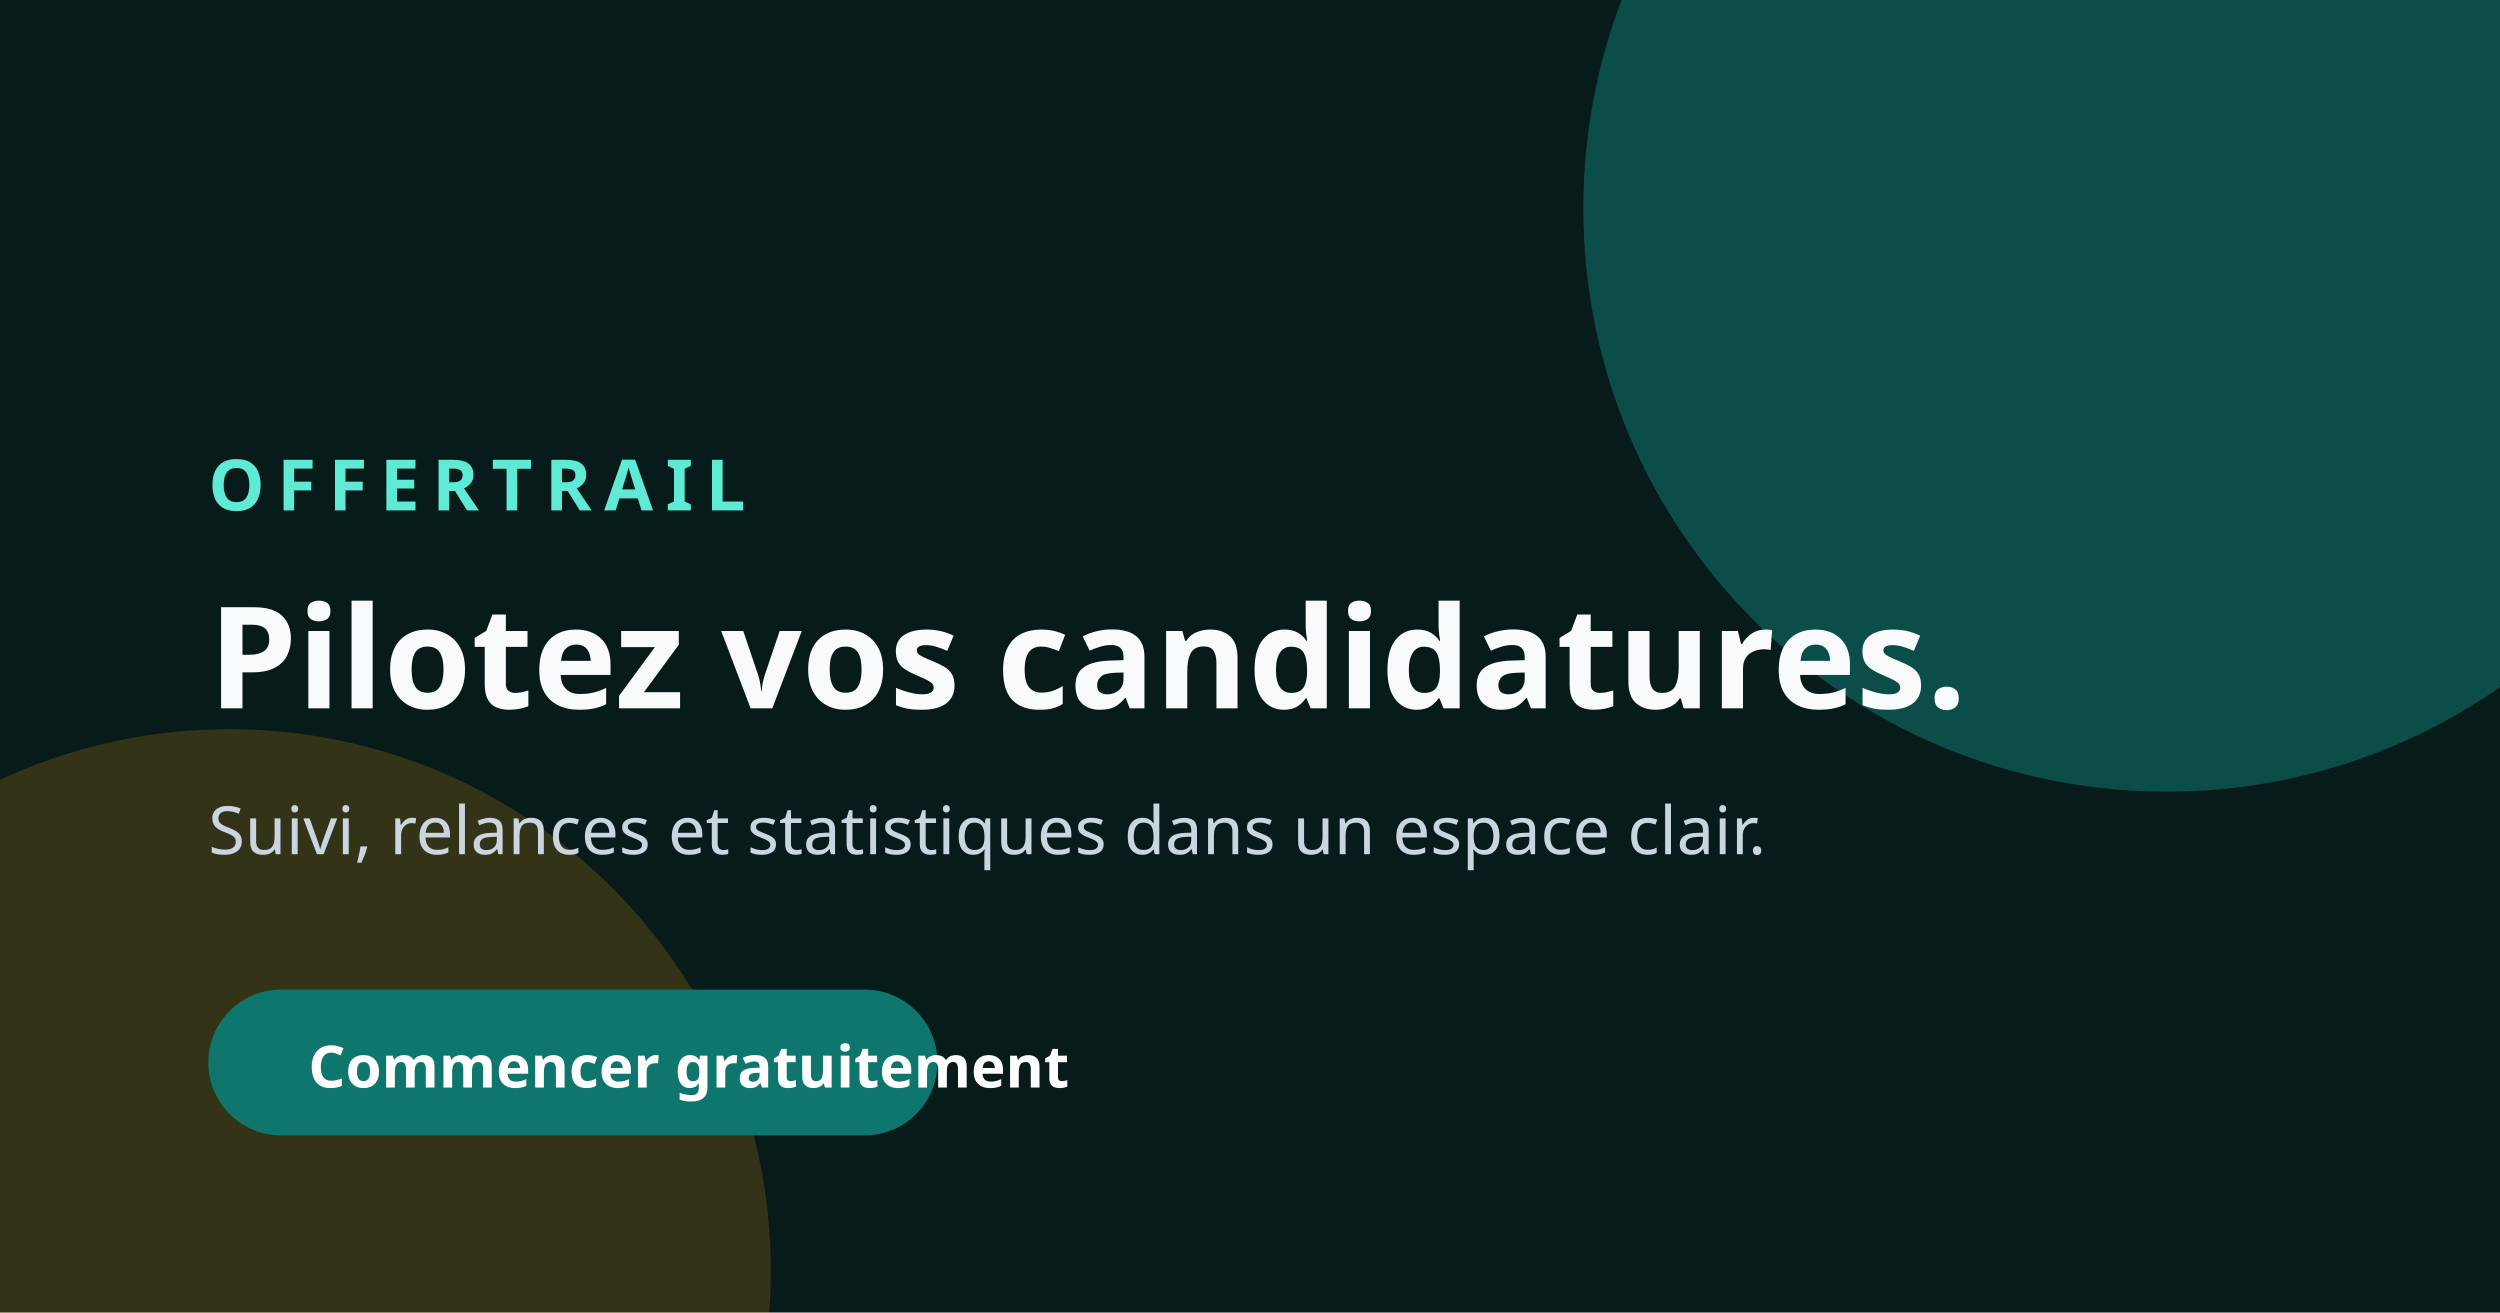
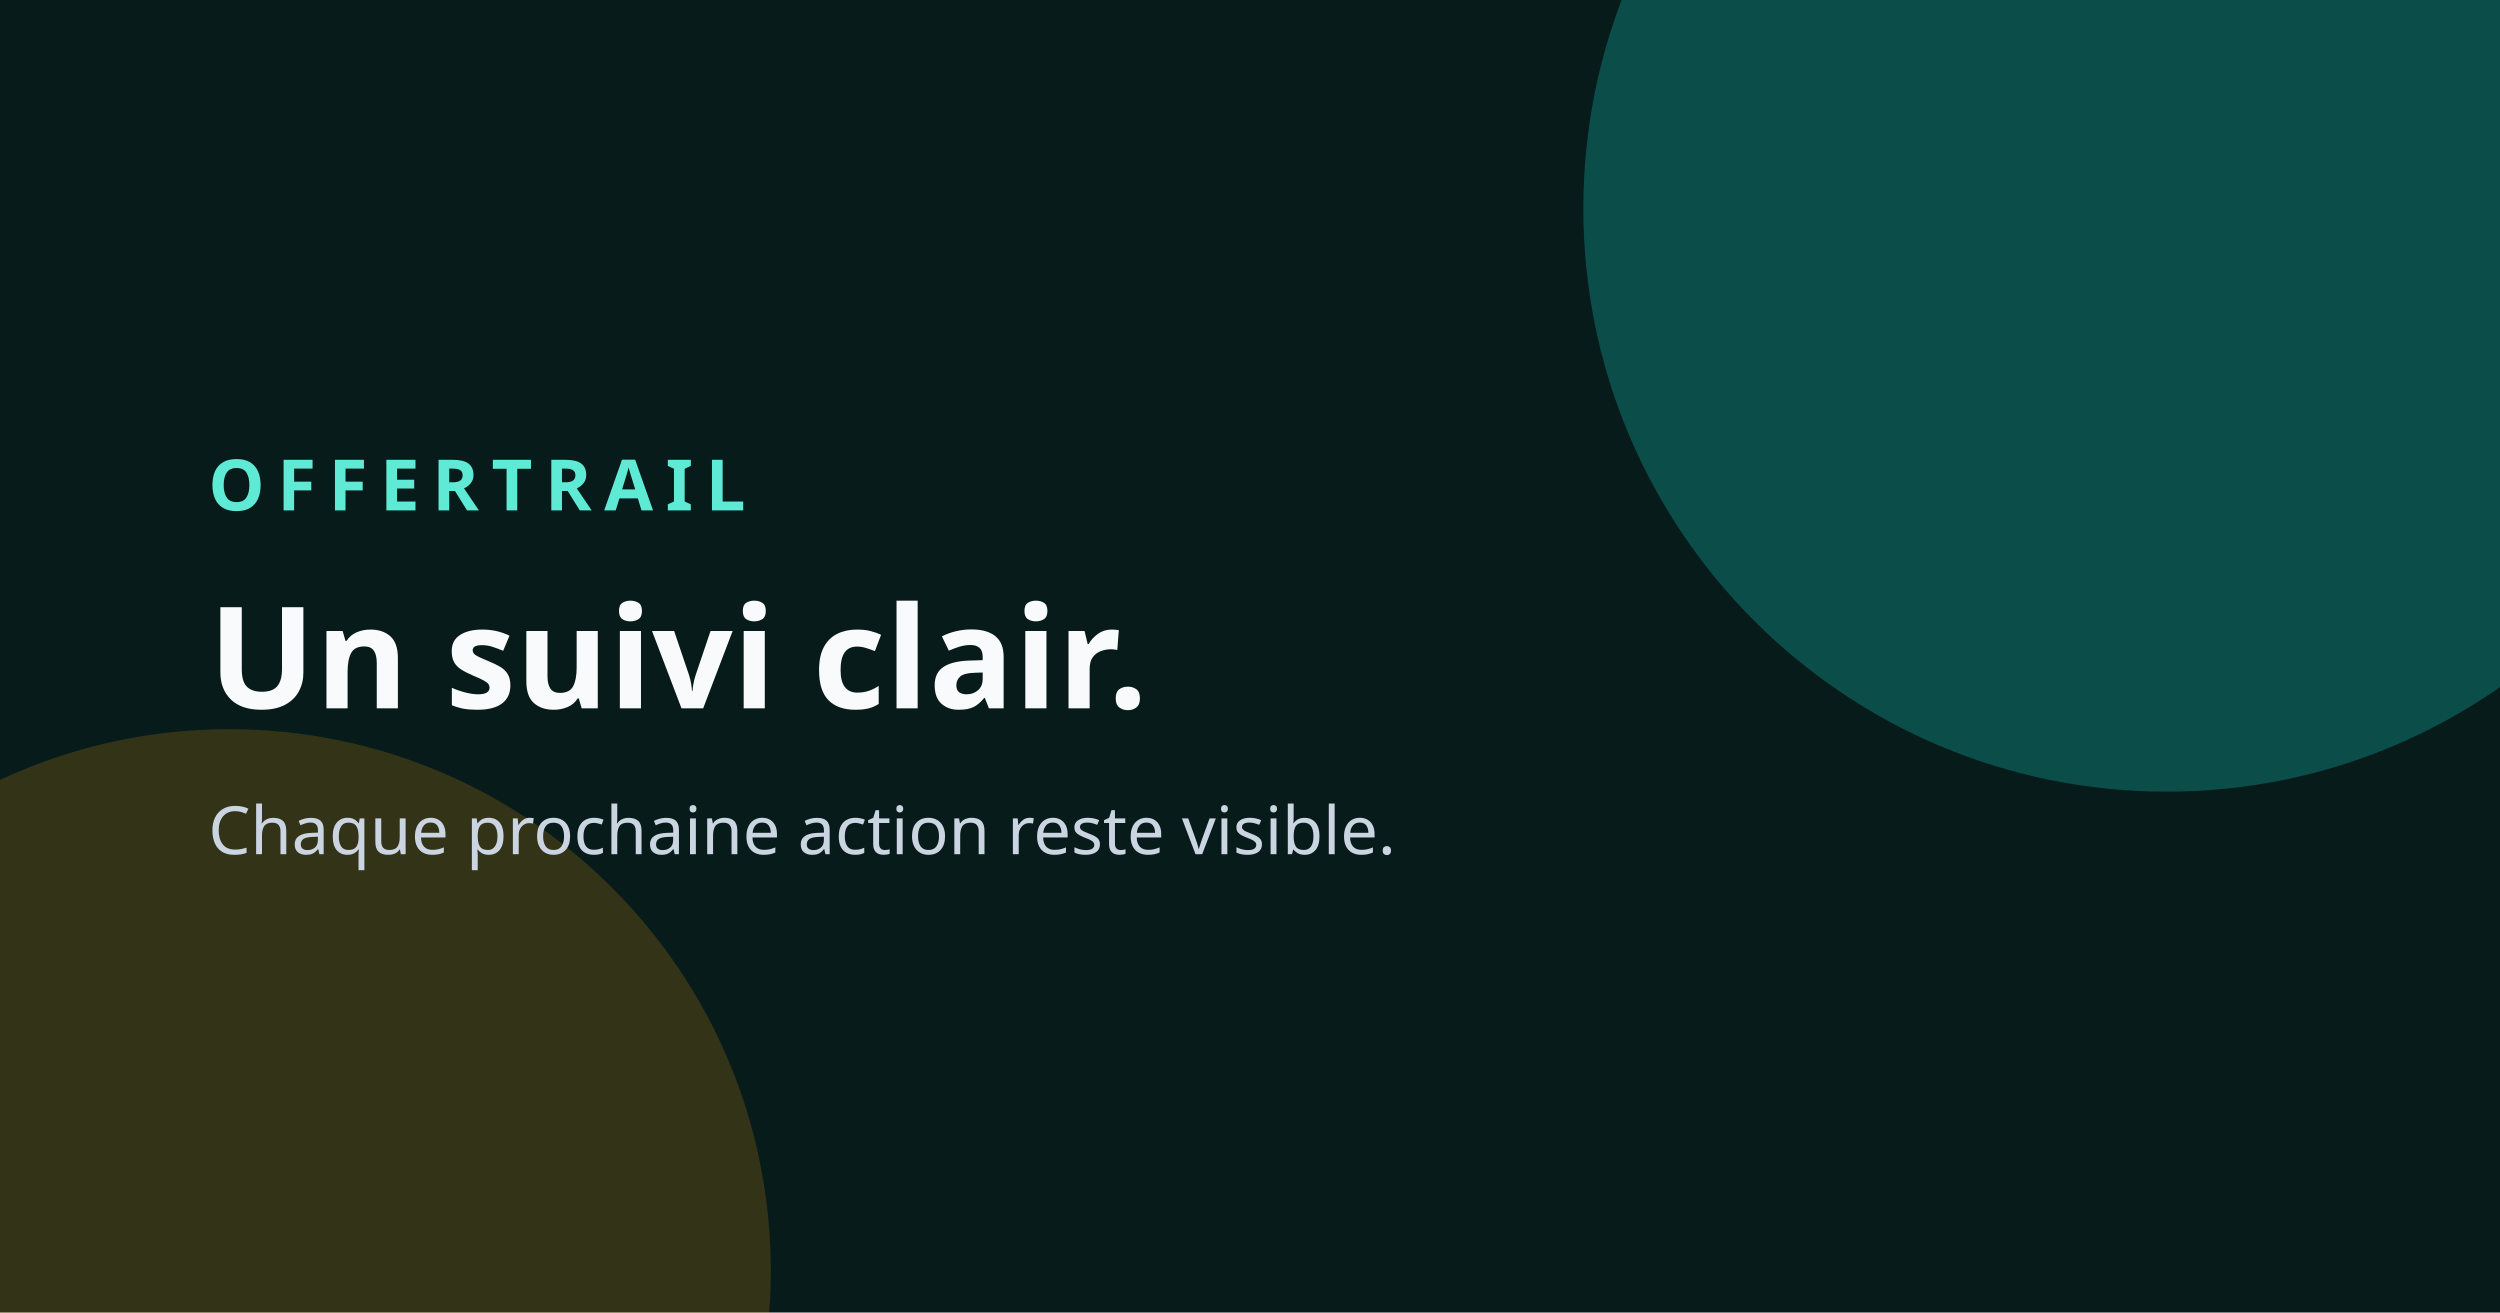
<svg xmlns="http://www.w3.org/2000/svg" viewBox="0 0 1200 630">
  <rect width="1200" height="630" fill="#071b1a" />
  <circle cx="1040" cy="100" r="280" fill="#0f766e" opacity=".55" />
  <circle cx="110" cy="610" r="260" fill="#f59e0b" opacity=".18" />
  <text x="100" y="245" fill="#5eead4" font-family="sans-serif" font-size="34" font-weight="700" letter-spacing="6">OFFERTRAIL</text>
-   <text x="100" y="340" fill="#f8fafc" font-family="sans-serif" font-size="68" font-weight="800">Pilotez vos candidatures.</text>
-   <text x="100" y="410" fill="#cbd5e1" font-family="sans-serif" font-size="32">Suivi, relances et statistiques dans un espace clair.</text>
-   <rect x="100" y="475" width="350" height="70" rx="35" fill="#0f766e" />
-   <text x="148" y="522" fill="#fff" font-family="sans-serif" font-size="28" font-weight="700">Commencer gratuitement</text>
+   <text x="100" y="340" fill="#f8fafc" font-family="sans-serif" font-size="68" font-weight="800">Un suivi clair.</text>
+   <text x="100" y="410" fill="#cbd5e1" font-family="sans-serif" font-size="32">Chaque prochaine action reste visible.</text>
</svg>
